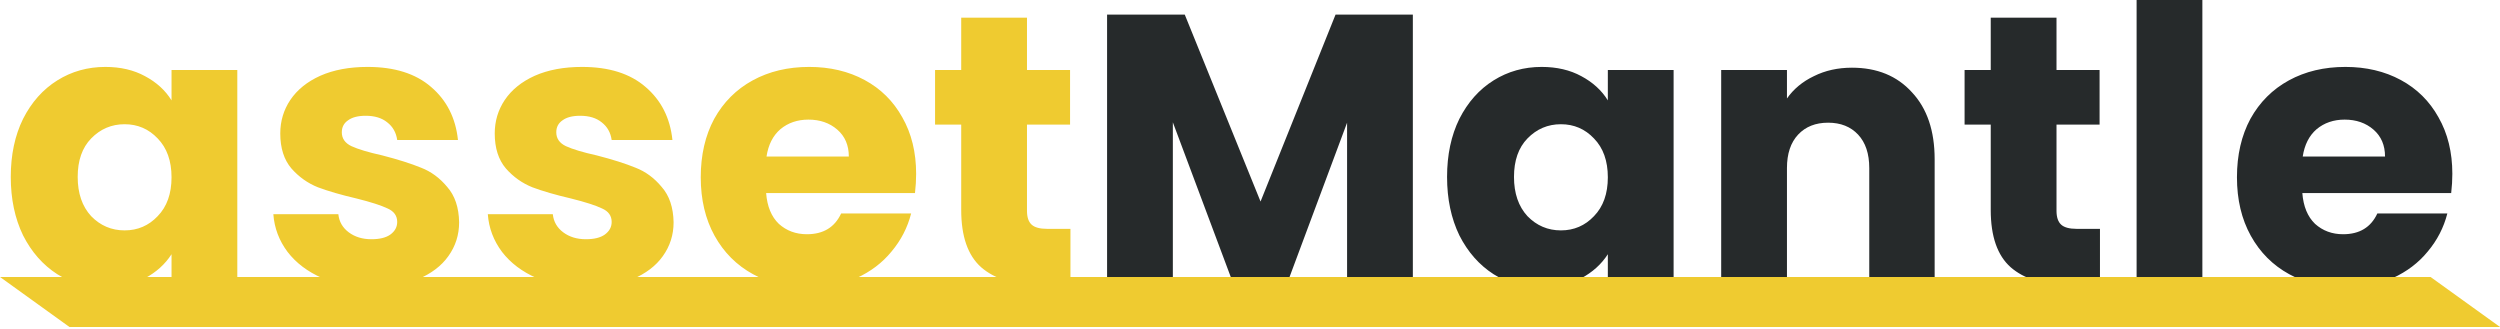
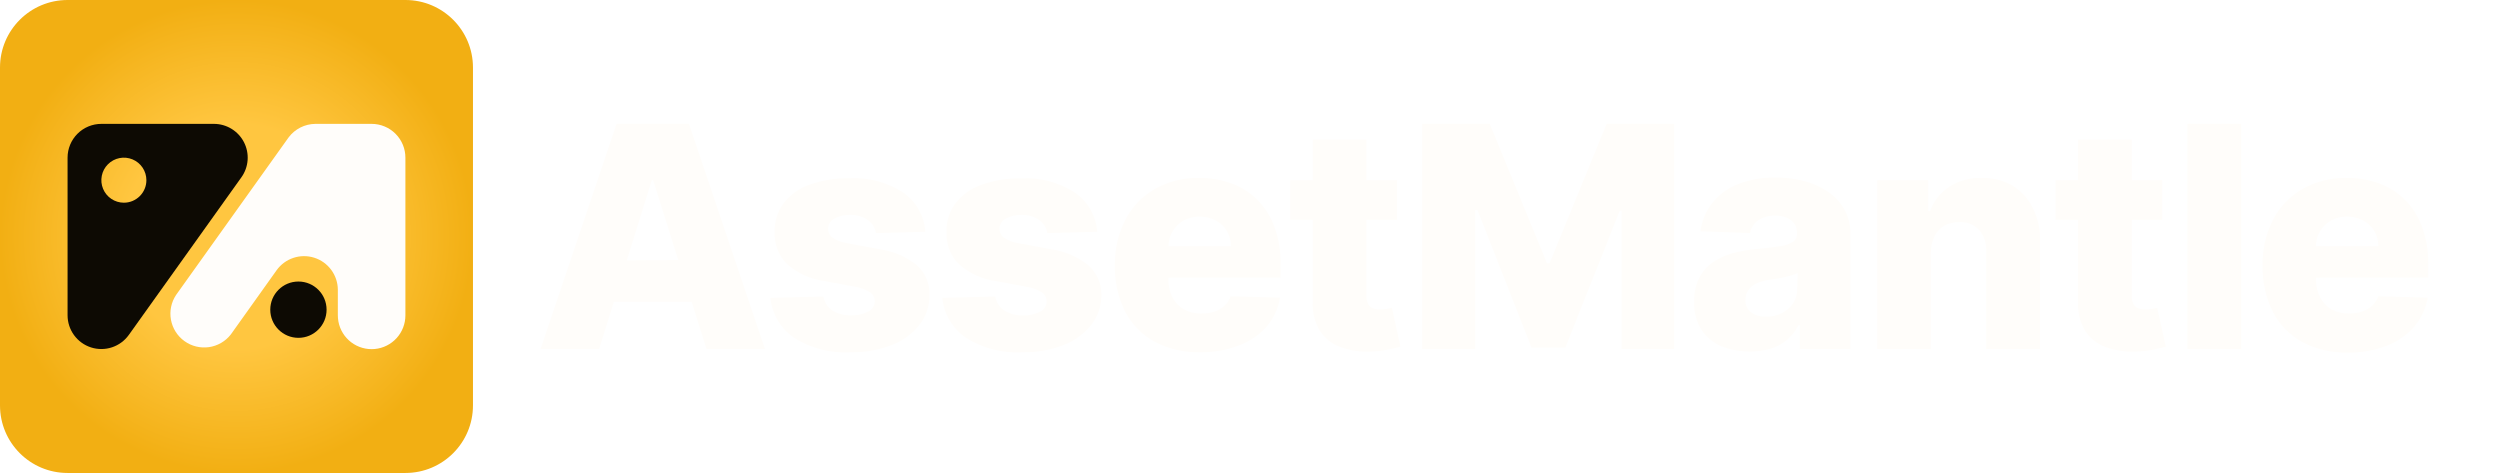
- <svg xmlns="http://www.w3.org/2000/svg" width="654" height="86" viewBox="0 0 654 86" fill="none">
-   <path d="M2.817 46.283C2.817 40.514 3.89 35.45 6.037 31.09C8.25 26.73 11.235 23.376 14.992 21.029C18.748 18.681 22.94 17.507 27.569 17.507C31.526 17.507 34.981 18.312 37.932 19.922C40.95 21.532 43.265 23.645 44.874 26.261V18.312H62.08V74.455H44.874V66.506C43.197 69.122 40.85 71.235 37.831 72.845C34.88 74.455 31.425 75.26 27.468 75.26C22.907 75.26 18.748 74.086 14.992 71.738C11.235 69.324 8.25 65.936 6.037 61.577C3.89 57.15 2.817 52.052 2.817 46.283ZM44.874 46.384C44.874 42.091 43.667 38.703 41.252 36.221C38.905 33.74 36.02 32.499 32.599 32.499C29.178 32.499 26.261 33.74 23.846 36.221C21.498 38.636 20.324 41.99 20.324 46.283C20.324 50.576 21.498 53.997 23.846 56.546C26.261 59.028 29.178 60.269 32.599 60.269C36.02 60.269 38.905 59.028 41.252 56.546C43.667 54.064 44.874 50.676 44.874 46.384ZM97.367 75.26C92.47 75.26 88.11 74.421 84.287 72.745C80.463 71.068 77.445 68.787 75.231 65.903C73.018 62.952 71.777 59.665 71.508 56.043H88.513C88.714 57.988 89.619 59.564 91.229 60.772C92.839 61.979 94.818 62.583 97.165 62.583C99.312 62.583 100.955 62.18 102.096 61.375C103.303 60.503 103.907 59.397 103.907 58.055C103.907 56.445 103.068 55.271 101.391 54.533C99.714 53.728 96.998 52.856 93.241 51.917C89.217 50.978 85.863 50.006 83.18 49C80.497 47.926 78.183 46.283 76.237 44.069C74.292 41.789 73.32 38.737 73.32 34.913C73.32 31.694 74.192 28.776 75.936 26.16C77.747 23.477 80.363 21.364 83.784 19.821C87.272 18.278 91.397 17.507 96.159 17.507C103.202 17.507 108.736 19.251 112.761 22.739C116.852 26.227 119.2 30.855 119.804 36.624H103.907C103.638 34.679 102.766 33.136 101.291 31.996C99.882 30.855 98.004 30.285 95.656 30.285C93.644 30.285 92.101 30.688 91.028 31.492C89.955 32.23 89.418 33.27 89.418 34.612C89.418 36.221 90.257 37.429 91.933 38.234C93.677 39.039 96.361 39.844 99.983 40.648C104.141 41.722 107.529 42.795 110.145 43.868C112.761 44.874 115.041 46.551 116.987 48.899C118.999 51.18 120.039 54.265 120.106 58.156C120.106 61.442 119.167 64.393 117.288 67.009C115.477 69.558 112.828 71.571 109.34 73.046C105.919 74.522 101.928 75.26 97.367 75.26ZM153.471 75.26C148.575 75.26 144.215 74.421 140.391 72.745C136.568 71.068 133.55 68.787 131.336 65.903C129.123 62.952 127.882 59.665 127.613 56.043H144.617C144.819 57.988 145.724 59.564 147.334 60.772C148.944 61.979 150.923 62.583 153.27 62.583C155.417 62.583 157.06 62.18 158.2 61.375C159.408 60.503 160.011 59.397 160.011 58.055C160.011 56.445 159.173 55.271 157.496 54.533C155.819 53.728 153.103 52.856 149.346 51.917C145.322 50.978 141.968 50.006 139.285 49C136.602 47.926 134.287 46.283 132.342 44.069C130.397 41.789 129.424 38.737 129.424 34.913C129.424 31.694 130.296 28.776 132.04 26.16C133.851 23.477 136.467 21.364 139.888 19.821C143.376 18.278 147.502 17.507 152.264 17.507C159.307 17.507 164.841 19.251 168.866 22.739C172.957 26.227 175.305 30.855 175.909 36.624H160.011C159.743 34.679 158.871 33.136 157.395 31.996C155.987 30.855 154.109 30.285 151.761 30.285C149.749 30.285 148.206 30.688 147.133 31.492C146.059 32.23 145.523 33.27 145.523 34.612C145.523 36.221 146.361 37.429 148.038 38.234C149.782 39.039 152.465 39.844 156.087 40.648C160.246 41.722 163.634 42.795 166.25 43.868C168.866 44.874 171.146 46.551 173.091 48.899C175.104 51.18 176.143 54.265 176.211 58.156C176.211 61.442 175.271 64.393 173.393 67.009C171.582 69.558 168.933 71.571 165.445 73.046C162.024 74.522 158.033 75.26 153.471 75.26ZM239.66 45.478C239.66 47.088 239.56 48.765 239.359 50.509H200.42C200.689 53.997 201.795 56.68 203.741 58.558C205.753 60.369 208.201 61.275 211.086 61.275C215.379 61.275 218.363 59.464 220.04 55.842H238.352C237.413 59.531 235.703 62.851 233.221 65.802C230.806 68.753 227.754 71.068 224.065 72.745C220.376 74.421 216.251 75.26 211.689 75.26C206.189 75.26 201.292 74.086 196.999 71.738C192.707 69.391 189.353 66.037 186.938 61.677C184.523 57.317 183.316 52.219 183.316 46.384C183.316 40.548 184.49 35.45 186.837 31.09C189.252 26.73 192.606 23.376 196.899 21.029C201.192 18.681 206.122 17.507 211.689 17.507C217.123 17.507 221.952 18.647 226.178 20.928C230.404 23.209 233.691 26.462 236.038 30.688C238.453 34.913 239.66 39.844 239.66 45.478ZM222.053 40.95C222.053 37.999 221.047 35.651 219.034 33.907C217.022 32.163 214.507 31.291 211.488 31.291C208.604 31.291 206.155 32.13 204.143 33.807C202.198 35.484 200.991 37.865 200.521 40.95H222.053ZM280.028 59.866V74.455H271.275C265.037 74.455 260.174 72.946 256.686 69.927C253.198 66.842 251.454 61.845 251.454 54.936V32.599H244.612V18.312H251.454V4.628H268.659V18.312H279.928V32.599H268.659V55.137C268.659 56.814 269.061 58.022 269.866 58.759C270.671 59.497 272.013 59.866 273.891 59.866H280.028Z" fill="#EFCB30" />
-   <path d="M369.601 3.823V74.455H352.396V32.096L336.599 74.455H322.714L306.817 31.996V74.455H289.612V3.823H309.936L329.758 52.722L349.378 3.823H369.601ZM378.553 46.283C378.553 40.514 379.626 35.45 381.773 31.09C383.986 26.73 386.971 23.376 390.727 21.029C394.484 18.681 398.676 17.507 403.304 17.507C407.262 17.507 410.716 18.312 413.668 19.922C416.686 21.532 419 23.645 420.61 26.261V18.312H437.815V74.455H420.61V66.506C418.933 69.122 416.585 71.235 413.567 72.845C410.616 74.455 407.161 75.26 403.204 75.26C398.642 75.26 394.484 74.086 390.727 71.738C386.971 69.324 383.986 65.936 381.773 61.577C379.626 57.15 378.553 52.052 378.553 46.283ZM420.61 46.384C420.61 42.091 419.403 38.703 416.988 36.222C414.64 33.74 411.756 32.499 408.335 32.499C404.914 32.499 401.996 33.74 399.581 36.222C397.234 38.636 396.06 41.99 396.06 46.283C396.06 50.576 397.234 53.997 399.581 56.546C401.996 59.028 404.914 60.269 408.335 60.269C411.756 60.269 414.64 59.028 416.988 56.546C419.403 54.064 420.61 50.677 420.61 46.384ZM484.472 17.708C491.045 17.708 496.277 19.855 500.168 24.148C504.125 28.374 506.104 34.209 506.104 41.655V74.455H488.999V43.969C488.999 40.213 488.027 37.295 486.082 35.215C484.136 33.136 481.52 32.096 478.234 32.096C474.947 32.096 472.331 33.136 470.386 35.215C468.44 37.295 467.468 40.213 467.468 43.969V74.455H450.263V18.312H467.468V25.758C469.212 23.276 471.559 21.331 474.511 19.922C477.462 18.446 480.783 17.708 484.472 17.708ZM549.351 59.866V74.455H540.598C534.36 74.455 529.497 72.946 526.009 69.927C522.521 66.842 520.777 61.845 520.777 54.936V32.599H513.935V18.312H520.777V4.628H537.982V18.312H549.251V32.599H537.982V55.137C537.982 56.814 538.384 58.022 539.189 58.759C539.994 59.497 541.336 59.866 543.214 59.866H549.351ZM576.14 0V74.455H558.935V0H576.14ZM641.532 45.478C641.532 47.088 641.432 48.765 641.23 50.509H602.292C602.561 53.997 603.667 56.68 605.613 58.558C607.625 60.369 610.073 61.275 612.958 61.275C617.25 61.275 620.235 59.464 621.912 55.842H640.224C639.285 59.531 637.575 62.851 635.093 65.802C632.678 68.753 629.626 71.068 625.937 72.745C622.248 74.421 618.122 75.26 613.561 75.26C608.061 75.26 603.164 74.086 598.871 71.738C594.578 69.391 591.225 66.037 588.81 61.677C586.395 57.317 585.188 52.219 585.188 46.384C585.188 40.548 586.362 35.45 588.709 31.09C591.124 26.73 594.478 23.376 598.771 21.029C603.064 18.681 607.994 17.507 613.561 17.507C618.994 17.507 623.824 18.647 628.05 20.928C632.276 23.209 635.562 26.462 637.91 30.688C640.325 34.914 641.532 39.844 641.532 45.478ZM623.925 40.95C623.925 37.999 622.918 35.651 620.906 33.907C618.894 32.163 616.378 31.291 613.36 31.291C610.476 31.291 608.027 32.13 606.015 33.807C604.07 35.484 602.862 37.865 602.393 40.95H623.925Z" fill="#262A2B" />
-   <path d="M0 72.457H635.833L654 85.537H18.167L0 72.457Z" fill="#EFCB30" />
+ <svg xmlns="http://www.w3.org/2000/svg" width="444" height="84" viewBox="0 0 444 84" fill="none">
+   <path d="M72 0H12C5.373 0 0 5.373 0 12V72C0 78.627 5.373 84 12 84H72C78.627 84 84 78.627 84 72V12C84 5.373 78.627 0 72 0Z" fill="url(#paint0_radial_62_353)" />
+   <path d="M38 22H18C16.409 22 14.883 22.632 13.757 23.757C12.632 24.883 12 26.409 12 28V56C12.002 57.27 12.407 58.506 13.157 59.531C13.907 60.556 14.963 61.317 16.172 61.704C17.382 62.091 18.683 62.084 19.888 61.684C21.094 61.285 22.141 60.513 22.88 59.48L42.88 31.48C43.519 30.583 43.898 29.528 43.977 28.43C44.056 27.331 43.831 26.233 43.327 25.254C42.823 24.275 42.059 23.454 41.12 22.88C40.18 22.306 39.101 22.001 38 22ZM22 36C21.209 36 20.436 35.765 19.778 35.326C19.12 34.886 18.607 34.262 18.305 33.531C18.002 32.8 17.922 31.996 18.077 31.22C18.231 30.444 18.612 29.731 19.172 29.172C19.731 28.612 20.444 28.231 21.22 28.077C21.996 27.922 22.8 28.002 23.531 28.305C24.262 28.607 24.886 29.12 25.326 29.778C25.765 30.436 26 31.209 26 32C26 33.061 25.579 34.078 24.828 34.828C24.078 35.579 23.061 36 22 36Z" fill="#0D0A03" />
+   <path d="M53 60C55.761 60 58 57.761 58 55C58 52.239 55.761 50 53 50C50.239 50 48 52.239 48 55C48 57.761 50.239 60 53 60Z" fill="#0D0A03" />
+   <path d="M72 28V56C72.002 57.497 71.445 58.941 70.437 60.048C69.429 61.156 68.043 61.846 66.552 61.984C65.061 62.121 63.573 61.697 62.379 60.793C61.185 59.89 60.372 58.572 60.1 57.1C60.036 56.737 60.003 56.369 60 56V51.44C59.989 50.173 59.578 48.943 58.825 47.924C58.072 46.906 57.017 46.151 55.809 45.77C54.601 45.388 53.304 45.398 52.102 45.799C50.901 46.199 49.857 46.97 49.12 48L46 52.38L40.98 59.42C40.023 60.637 38.631 61.437 37.098 61.653C35.564 61.868 34.006 61.482 32.751 60.575C31.495 59.668 30.639 58.311 30.361 56.787C30.083 55.264 30.405 53.692 31.26 52.4L51.26 24.4C51.813 23.663 52.528 23.063 53.35 22.647C54.172 22.231 55.079 22.009 56 22H66C67.591 22 69.117 22.632 70.243 23.757C71.368 24.883 72 26.409 72 28Z" fill="#FFFDFA" />
+   <path d="M122.36 22H109.5L96 62H106.4L109.02 53.6H122.84L125.48 62H135.86L122.36 22ZM111.32 46.24L115.76 32H116L120.46 46.18L111.32 46.24Z" fill="#FFFDFA" />
+   <path d="M164.34 41.16L155.56 41.4C155.478 40.781 155.221 40.198 154.82 39.72C154.395 39.216 153.852 38.824 153.24 38.58C152.537 38.288 151.781 38.145 151.02 38.16C150.038 38.127 149.065 38.355 148.2 38.82C147.9 38.964 147.641 39.18 147.445 39.449C147.25 39.718 147.125 40.031 147.081 40.361C147.038 40.691 147.077 41.026 147.195 41.336C147.314 41.647 147.508 41.923 147.76 42.14C148.538 42.69 149.436 43.046 150.38 43.18L156.16 44.26C158.611 44.588 160.927 45.577 162.86 47.12C163.588 47.788 164.164 48.606 164.547 49.517C164.93 50.428 165.112 51.412 165.08 52.4C165.101 54.345 164.451 56.238 163.24 57.76C161.94 59.352 160.243 60.574 158.32 61.3C156.036 62.175 153.605 62.603 151.16 62.56C147.602 62.781 144.064 61.886 141.04 60C139.862 59.195 138.874 58.143 138.145 56.916C137.416 55.69 136.964 54.319 136.82 52.9L146.24 52.66C146.323 53.166 146.51 53.649 146.789 54.079C147.067 54.51 147.432 54.877 147.86 55.16C148.867 55.76 150.028 56.052 151.2 56C152.243 56.047 153.279 55.812 154.2 55.32C154.547 55.159 154.841 54.903 155.046 54.58C155.252 54.257 155.361 53.883 155.36 53.5C155.365 53.175 155.284 52.854 155.126 52.57C154.968 52.286 154.738 52.048 154.46 51.88C153.623 51.369 152.691 51.035 151.72 50.9L146.48 49.92C143.986 49.603 141.644 48.544 139.76 46.88C139.024 46.139 138.451 45.253 138.076 44.279C137.7 43.305 137.532 42.263 137.58 41.22C137.513 39.375 138.078 37.562 139.18 36.08C140.366 34.567 141.963 33.428 143.78 32.8C146.044 31.995 148.437 31.608 150.84 31.66C154.23 31.473 157.593 32.37 160.44 34.22C161.565 35.014 162.499 36.049 163.174 37.249C163.848 38.45 164.247 39.786 164.34 41.16Z" fill="#FFFDFA" />
+   <path d="M194.86 41.16L186 41.4C185.918 40.781 185.661 40.198 185.26 39.72C184.835 39.216 184.292 38.824 183.68 38.58C182.977 38.288 182.221 38.145 181.46 38.16C180.478 38.127 179.505 38.355 178.64 38.82C178.34 38.964 178.081 39.18 177.885 39.449C177.69 39.718 177.565 40.031 177.521 40.361C177.478 40.691 177.517 41.026 177.635 41.336C177.754 41.647 177.948 41.923 178.2 42.14C178.978 42.69 179.876 43.046 180.82 43.18L186.6 44.26C189.051 44.588 191.367 45.577 193.3 47.12C194.043 47.781 194.634 48.595 195.031 49.507C195.428 50.419 195.622 51.406 195.6 52.4C195.621 54.345 194.971 56.238 193.76 57.76C192.46 59.352 190.763 60.574 188.84 61.3C186.556 62.175 184.125 62.603 181.68 62.56C178.122 62.781 174.584 61.886 171.56 60C170.382 59.195 169.394 58.143 168.665 56.916C167.936 55.69 167.484 54.319 167.34 52.9L176.76 52.66C176.843 53.166 177.03 53.649 177.309 54.079C177.587 54.51 177.952 54.877 178.38 55.16C179.385 55.767 180.546 56.066 181.72 56.02C182.763 56.068 183.799 55.833 184.72 55.34C185.067 55.179 185.361 54.922 185.566 54.6C185.772 54.277 185.881 53.903 185.88 53.52C185.885 53.195 185.804 52.874 185.646 52.59C185.488 52.306 185.258 52.068 184.98 51.9C184.143 51.389 183.211 51.055 182.24 50.92L177 49.94C174.506 49.623 172.164 48.564 170.28 46.9C169.544 46.159 168.971 45.273 168.596 44.299C168.22 43.325 168.052 42.283 168.1 41.24C168.033 39.395 168.598 37.582 169.7 36.1C170.886 34.587 172.483 33.449 174.3 32.82C176.564 32.015 178.957 31.628 181.36 31.68C184.75 31.493 188.113 32.39 190.96 34.24C192.083 35.032 193.015 36.064 193.69 37.261C194.364 38.458 194.764 39.789 194.86 41.16Z" fill="#FFFDFA" />
+   <path d="M227.44 49.3V46.92C227.479 44.686 227.113 42.464 226.36 40.36C225.723 38.554 224.7 36.909 223.36 35.54C222.068 34.236 220.504 33.232 218.78 32.6C216.902 31.92 214.918 31.581 212.92 31.6C210.161 31.546 207.439 32.237 205.04 33.6C202.827 34.879 201.029 36.767 199.86 39.04C198.593 41.535 197.955 44.302 198 47.1C197.928 49.962 198.56 52.799 199.84 55.36C201.012 57.625 202.838 59.486 205.08 60.7C207.549 61.98 210.3 62.62 213.08 62.56C215.442 62.605 217.791 62.198 220 61.36C221.906 60.667 223.61 59.513 224.96 58C226.193 56.526 227.014 54.753 227.34 52.86L218.58 52.62C218.341 53.259 217.958 53.833 217.46 54.3C216.947 54.769 216.34 55.123 215.68 55.34C214.936 55.572 214.16 55.687 213.38 55.68C212.279 55.706 211.189 55.444 210.22 54.92C209.362 54.414 208.667 53.671 208.22 52.78C207.72 51.782 207.473 50.676 207.5 49.56V49.32L227.44 49.3ZM208.22 41.14C208.702 40.311 209.391 39.622 210.22 39.14C211.1 38.694 212.073 38.461 213.06 38.461C214.047 38.461 215.02 38.694 215.9 39.14C216.722 39.578 217.412 40.227 217.9 41.02C218.37 41.843 218.618 42.773 218.62 43.72H207.52C207.527 42.814 207.769 41.925 208.22 41.14Z" fill="#FFFDFA" />
+   <path d="M248.72 61.56C248.28 61.7 247.62 61.86 246.72 62.04C245.747 62.256 244.756 62.383 243.76 62.42C241.812 62.566 239.854 62.294 238.02 61.62C236.509 61.071 235.222 60.037 234.36 58.68C233.478 57.145 233.055 55.389 233.14 53.62V39.02H229.14V32H233.14V24.8H242.68V32H248.1V39.02H242.68V52.56C242.66 53.051 242.763 53.539 242.98 53.98C243.153 54.324 243.444 54.593 243.8 54.74C244.223 54.894 244.67 54.969 245.12 54.96C245.509 54.954 245.896 54.921 246.28 54.86L247.2 54.66L248.72 61.56Z" fill="#FFFDFA" />
+   <path d="M252.58 22H264.58L274.74 46.76H275.2L285.34 22H297.34V62H288V37.44H287.66L278 61.74H272L262.4 37.3H262V62H252.58V22Z" fill="#FFFDFA" />
+   <path d="M384.64 61.56C384.187 61.707 383.52 61.867 382.64 62.04C381.667 62.255 380.676 62.382 379.68 62.42C377.725 62.565 375.762 62.292 373.92 61.62C372.414 61.071 371.133 60.037 370.28 58.68C369.389 57.148 368.965 55.389 369.06 53.62V39.02H365.06V32H369.06V24.8H378.6V32H384.02V39.02H378.6V52.56C378.584 53.048 378.68 53.534 378.88 53.98C379.061 54.325 379.359 54.594 379.72 54.74C380.136 54.893 380.577 54.967 381.02 54.96C381.409 54.955 381.796 54.922 382.18 54.86L383.12 54.66L384.64 61.56Z" fill="#FFFDFA" />
+   <path d="M324.88 34.22C323.601 33.312 322.173 32.635 320.66 32.22C318.94 31.749 317.163 31.52 315.38 31.54C313.02 31.484 310.673 31.905 308.48 32.78C306.713 33.499 305.167 34.672 304 36.18C302.916 37.61 302.227 39.3 302 41.08L310.8 41.38C310.982 40.469 311.504 39.661 312.26 39.12C313.172 38.54 314.24 38.254 315.32 38.3C316.313 38.25 317.293 38.539 318.1 39.12C318.446 39.395 318.722 39.749 318.903 40.153C319.084 40.557 319.165 40.998 319.14 41.44V41.54C319.151 41.816 319.092 42.091 318.97 42.339C318.848 42.587 318.666 42.8 318.44 42.96C317.737 43.361 316.962 43.619 316.16 43.72C315.12 43.9 313.74 44.06 312.04 44.22C310.587 44.334 309.147 44.582 307.74 44.96C306.47 45.305 305.267 45.86 304.18 46.6C303.151 47.316 302.319 48.279 301.76 49.4C301.139 50.711 300.837 52.15 300.88 53.6C300.809 55.337 301.255 57.056 302.16 58.54C303.016 59.84 304.232 60.861 305.66 61.48C308.48 62.586 311.584 62.74 314.5 61.92C315.571 61.59 316.565 61.045 317.42 60.32C318.238 59.597 318.916 58.729 319.42 57.76H319.66V62H328.64V41.6C328.668 40.153 328.338 38.722 327.678 37.434C327.019 36.147 326.05 35.042 324.86 34.22H324.88ZM319.18 51.32C319.201 52.235 318.943 53.135 318.44 53.9C317.933 54.637 317.244 55.23 316.44 55.62C315.576 56.047 314.623 56.26 313.66 56.24C312.699 56.282 311.75 56.008 310.96 55.46C310.626 55.191 310.364 54.845 310.196 54.45C310.029 54.056 309.961 53.627 310 53.2C309.991 52.602 310.165 52.016 310.5 51.52C310.871 51.01 311.367 50.604 311.94 50.34C312.675 50.021 313.448 49.8 314.24 49.68L315.64 49.48L317.04 49.2C317.5 49.1 317.92 48.98 318.3 48.86C318.636 48.759 318.964 48.632 319.28 48.48L319.18 51.32Z" fill="#FFFDFA" />
+   <path d="M361.04 36.96C361.939 38.794 362.378 40.819 362.32 42.86V62H352.76V44.74C352.862 43.326 352.41 41.927 351.5 40.84C351.048 40.362 350.497 39.989 349.885 39.747C349.274 39.505 348.616 39.401 347.96 39.44C347.04 39.424 346.131 39.644 345.32 40.08C344.556 40.513 343.942 41.169 343.56 41.96C343.122 42.87 342.903 43.87 342.92 44.88V62H333.38V32H342.46V37.5H342.78C343.403 35.723 344.599 34.204 346.18 33.18C347.915 32.075 349.945 31.524 352 31.6C353.93 31.553 355.834 32.044 357.5 33.02C359.025 33.976 360.252 35.341 361.04 36.96Z" fill="#FFFDFA" />
+   <path d="M398.04 22H388.5V62H398.04V22Z" fill="#FFFDFA" />
+   <path d="M431.26 49.3V46.92C431.299 44.686 430.933 42.464 430.18 40.36C429.543 38.554 428.519 36.909 427.18 35.54C425.887 34.236 424.324 33.232 422.6 32.6C420.722 31.92 418.737 31.581 416.74 31.6C413.981 31.546 411.259 32.237 408.86 33.6C406.647 34.879 404.849 36.767 403.68 39.04C402.41 41.555 401.778 44.343 401.84 47.16C401.768 50.023 402.399 52.859 403.68 55.42C404.852 57.685 406.678 59.545 408.92 60.76C411.389 62.04 414.14 62.68 416.92 62.62C419.282 62.666 421.631 62.258 423.84 61.42C425.745 60.707 427.443 59.532 428.78 58C430.013 56.526 430.834 54.753 431.16 52.86L422.4 52.62C422.161 53.259 421.777 53.833 421.28 54.3C420.767 54.769 420.16 55.123 419.5 55.34C418.756 55.572 417.98 55.687 417.2 55.68C416.099 55.706 415.009 55.444 414.04 54.92C413.181 54.414 412.487 53.671 412.04 52.78C411.54 51.782 411.293 50.676 411.32 49.56V49.32L431.26 49.3ZM412 41.14C412.482 40.311 413.171 39.622 414 39.14C414.88 38.694 415.853 38.461 416.84 38.461C417.827 38.461 418.8 38.694 419.68 39.14C420.502 39.578 421.192 40.227 421.68 41.02C422.149 41.843 422.397 42.773 422.4 43.72H411.3C411.307 42.814 411.548 41.925 412 41.14Z" fill="#FFFDFA" />
+   <defs>
+     <radialGradient id="paint0_radial_62_353" cx="0" cy="0" r="1" gradientUnits="userSpaceOnUse" gradientTransform="translate(42 42) scale(42)">
+       <stop offset="0.474" stop-color="#FFC640" />
+       <stop offset="1" stop-color="#F2AF13" />
+     </radialGradient>
+   </defs>
</svg>
